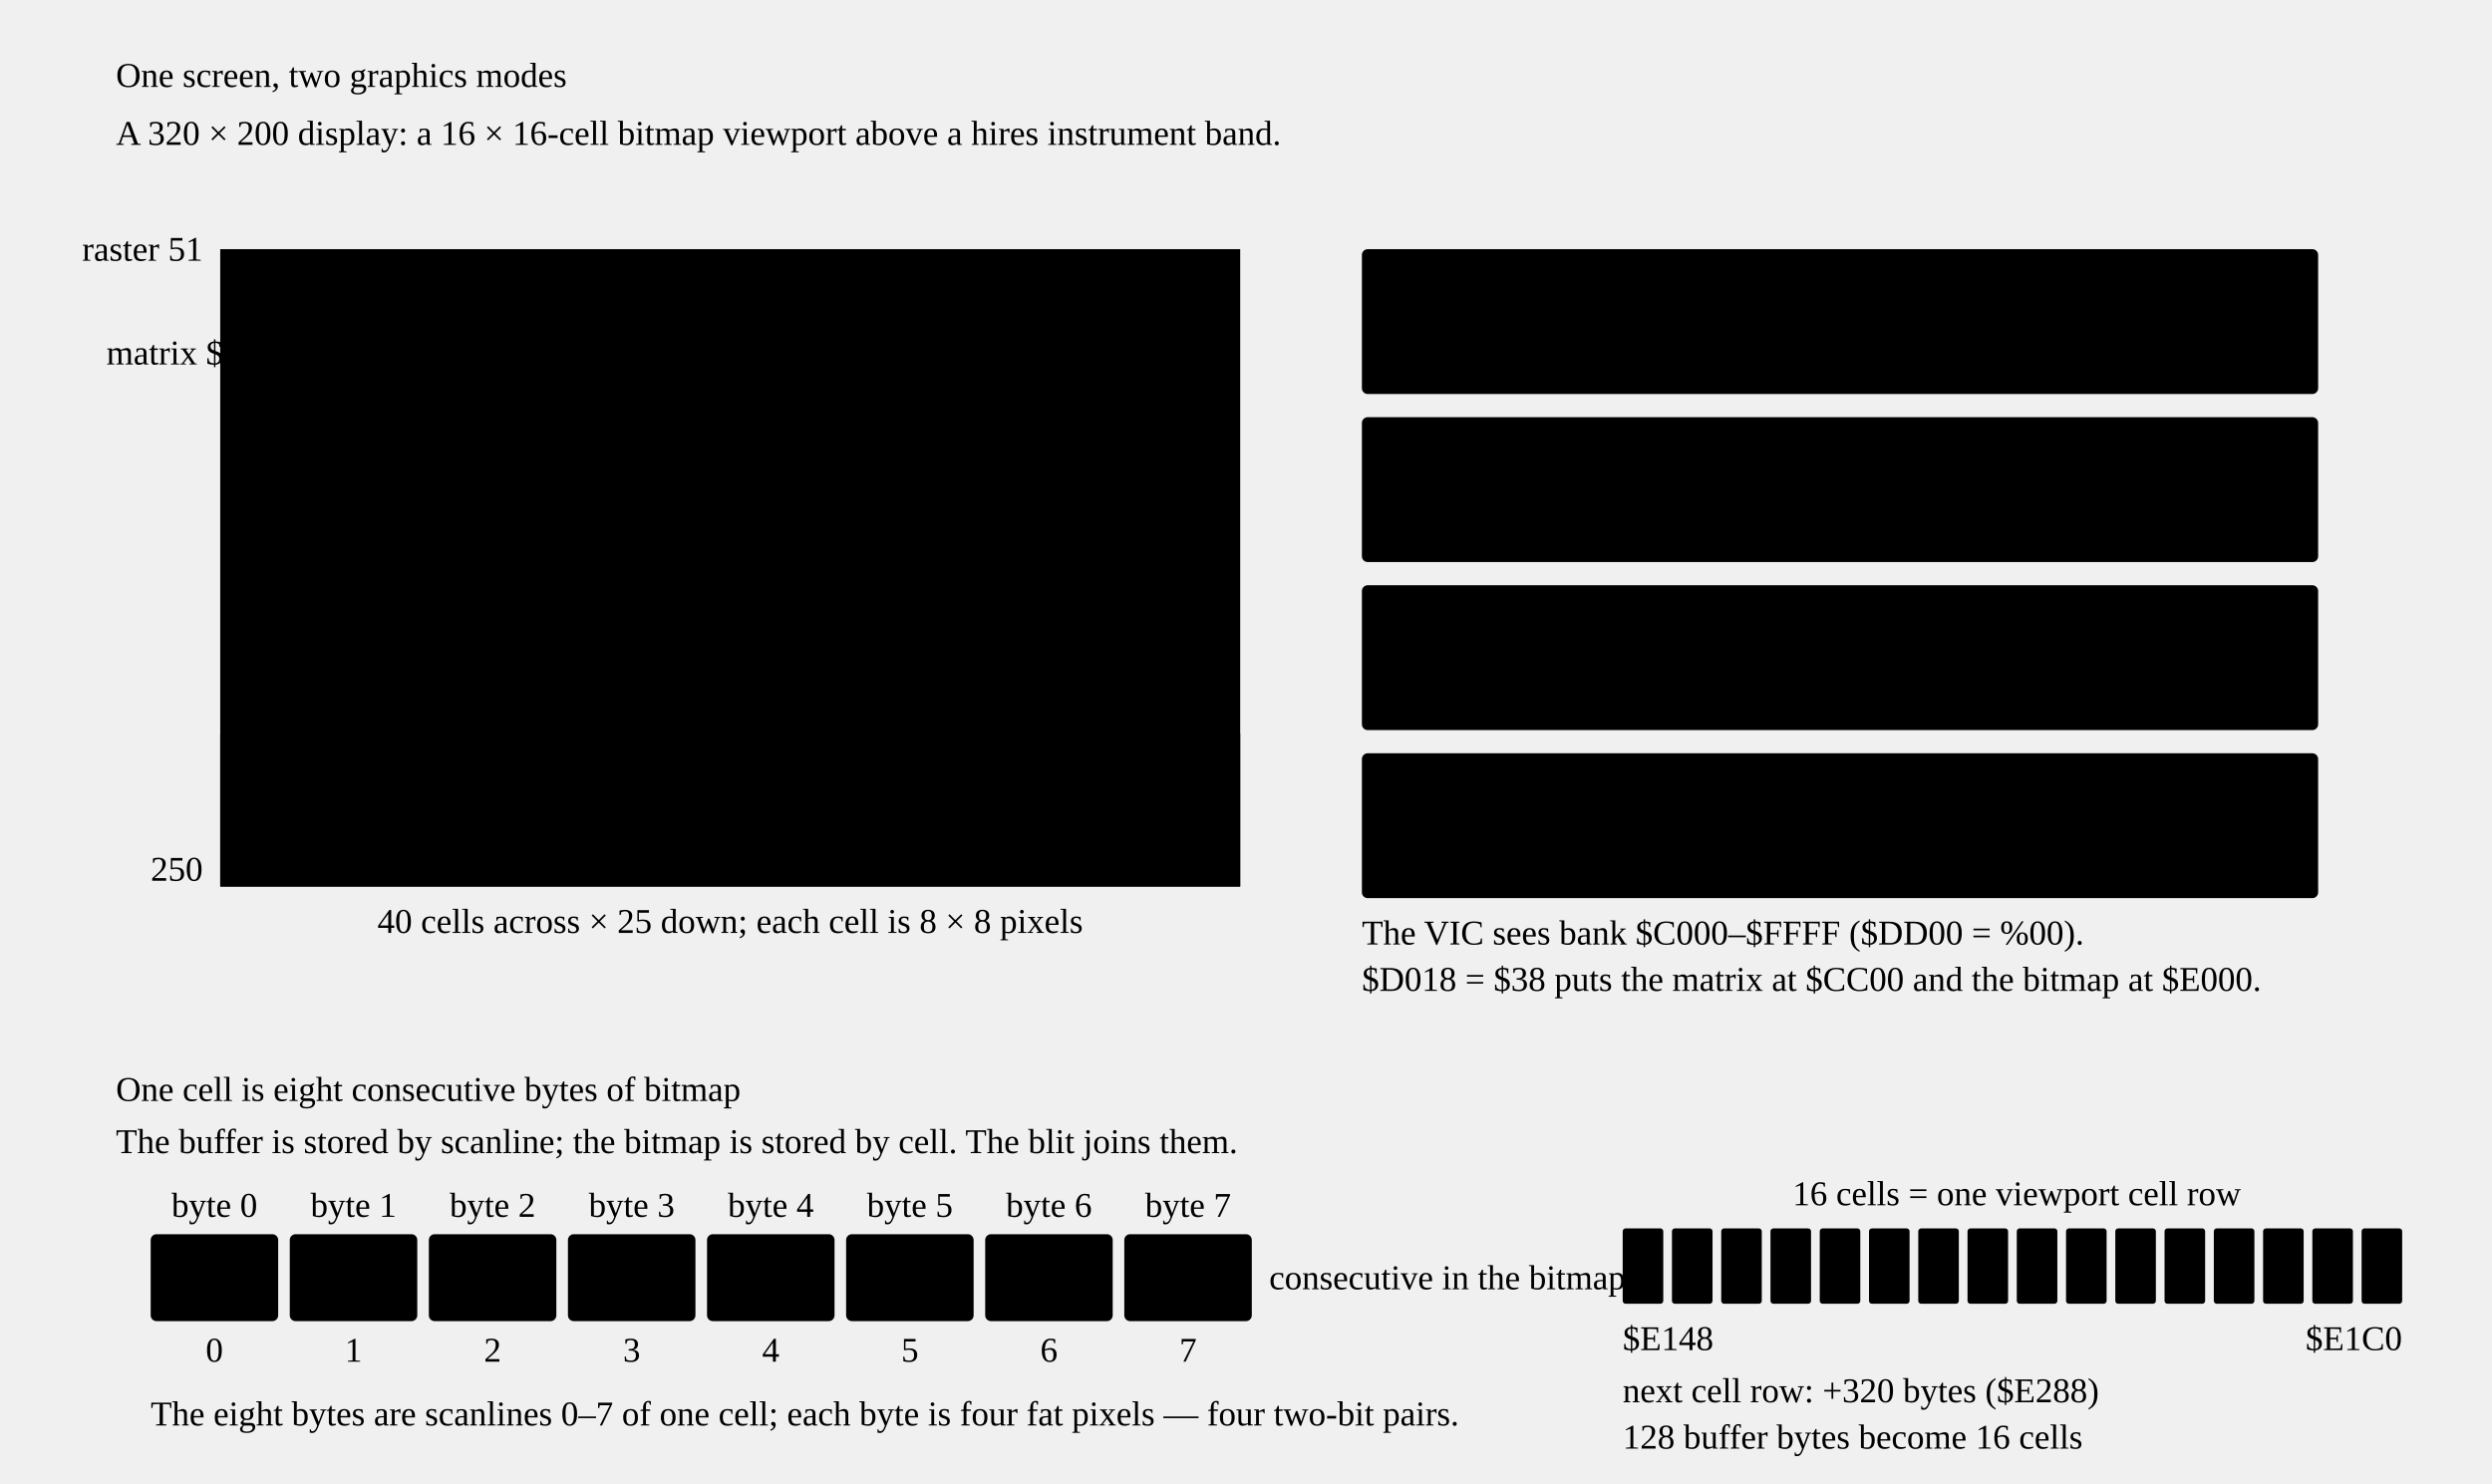
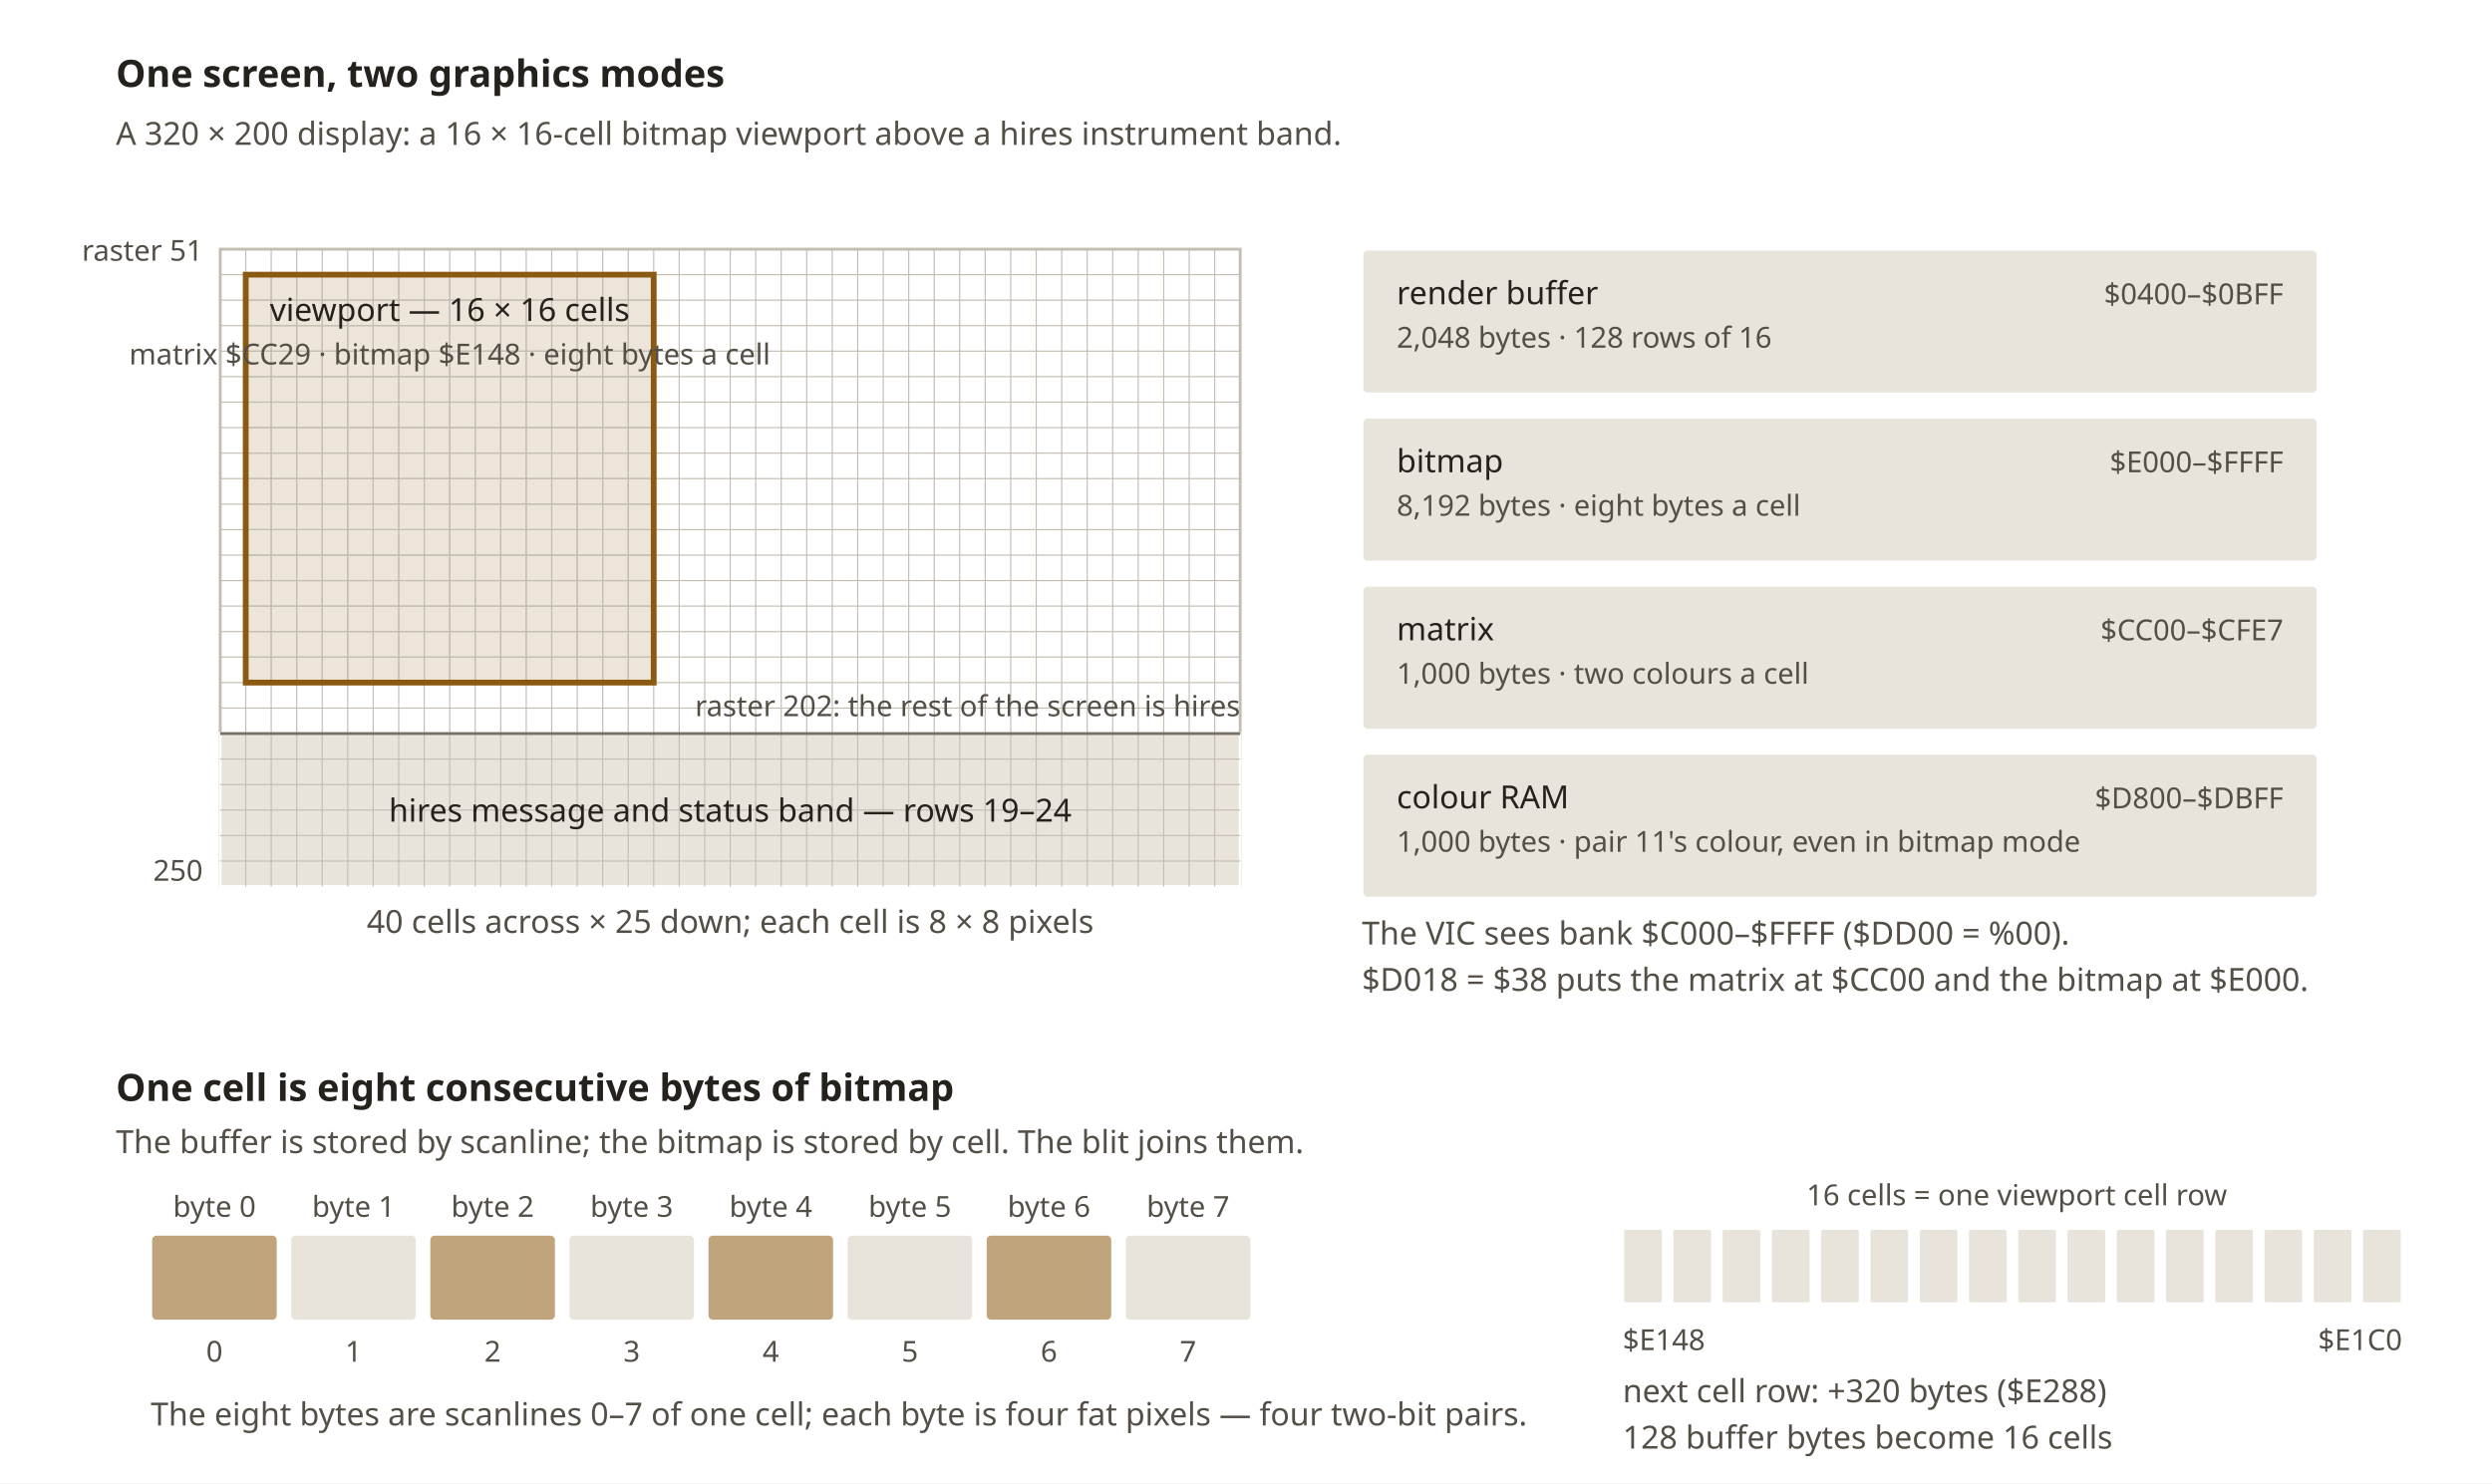
- <svg xmlns="http://www.w3.org/2000/svg" class="tc-fig" viewBox="0 0 860 512" role="img" aria-labelledby="fig-screen-t fig-screen-d">
+ <svg xmlns="http://www.w3.org/2000/svg" width="860" height="512" viewBox="0 0 860 512" role="img" aria-labelledby="fig-screen-t fig-screen-d">
+   <style>
+ text { font-family: system-ui, sans-serif; font-size: 11px; fill: #25221e; }
+ .fig-title { font-size: 13px; font-weight: 600; }
+ .fig-tick { font-size: 10px; }
+ .fig-tick, .fig-muted, .fig-city, .fig-mark-plain { fill: #534e46; }
+ .fig-grid, .fig-frame, .fig-hair, .fig-fine { stroke: #c4bdb2; }
+ .fig-frame { fill: none; }
+ .fig-axis { stroke: #777067; }
+ .fig-fine { stroke-width: .4; }
+ .fig-ochre, .fig-mark-dockable { stroke: #8a5a12; fill: none; }
+ .fig-blue { stroke: #2465b5; fill: none; }
+ .fig-ochre, .fig-blue { stroke-width: 2; }
+ .fig-mark-dockable { stroke-width: 1.6; }
+ .fig-ochre-fill, .fig-band, .fig-cell-type { fill: #8a5a12; }
+ .fig-blue-fill { fill: #2465b5; }
+ .fig-band { fill-opacity: .16; }
+ .fig-cell { fill: #e8e4dc; }
+ .fig-cell, .fig-cell-type { stroke: #fff; }
+ .fig-cell-type { fill-opacity: .55; }
+ .fig-glyph { fill: #25221e; }
+ .fig-city { font-size: 9px; font-weight: 600; letter-spacing: .04em; }
+ </style>
+   <rect width="860" height="512" fill="#fff" />
  <text x="40.0" y="30.0" class="fig-title" text-anchor="start">One screen, two graphics modes</text>
  <text x="40.0" y="50.0" class="fig-muted" text-anchor="start">A 320 × 200 display: a 16 × 16-cell bitmap viewport above a hires instrument band.</text>
  <rect x="76.0" y="86.0" width="352.0" height="220.0" rx="0" class="fig-frame" />
  <rect x="84.8" y="94.8" width="140.8" height="140.8" rx="0" class="fig-band" />
  <rect x="76.0" y="253.2" width="352.0" height="52.8" rx="0" class="fig-cell" />
  <line x1="84.8" y1="86.0" x2="84.8" y2="306.0" class="fig-fine" />
  <line x1="93.6" y1="86.0" x2="93.6" y2="306.0" class="fig-fine" />
  <line x1="102.4" y1="86.0" x2="102.4" y2="306.0" class="fig-fine" />
  <line x1="111.2" y1="86.0" x2="111.2" y2="306.0" class="fig-fine" />
  <line x1="120.0" y1="86.0" x2="120.0" y2="306.0" class="fig-fine" />
  <line x1="128.8" y1="86.0" x2="128.8" y2="306.0" class="fig-fine" />
  <line x1="137.6" y1="86.0" x2="137.6" y2="306.0" class="fig-fine" />
  <line x1="146.4" y1="86.0" x2="146.4" y2="306.0" class="fig-fine" />
  <line x1="155.2" y1="86.0" x2="155.2" y2="306.0" class="fig-fine" />
  <line x1="164.0" y1="86.0" x2="164.0" y2="306.0" class="fig-fine" />
  <line x1="172.8" y1="86.0" x2="172.8" y2="306.0" class="fig-fine" />
  <line x1="181.6" y1="86.0" x2="181.6" y2="306.0" class="fig-fine" />
  <line x1="190.4" y1="86.0" x2="190.4" y2="306.0" class="fig-fine" />
  <line x1="199.2" y1="86.0" x2="199.2" y2="306.0" class="fig-fine" />
  <line x1="208.0" y1="86.0" x2="208.0" y2="306.0" class="fig-fine" />
  <line x1="216.8" y1="86.0" x2="216.8" y2="306.0" class="fig-fine" />
  <line x1="225.6" y1="86.0" x2="225.6" y2="306.0" class="fig-fine" />
  <line x1="234.4" y1="86.0" x2="234.4" y2="306.0" class="fig-fine" />
  <line x1="243.2" y1="86.0" x2="243.2" y2="306.0" class="fig-fine" />
  <line x1="252.0" y1="86.0" x2="252.0" y2="306.0" class="fig-fine" />
  <line x1="260.8" y1="86.0" x2="260.8" y2="306.0" class="fig-fine" />
  <line x1="269.6" y1="86.0" x2="269.6" y2="306.0" class="fig-fine" />
  <line x1="278.4" y1="86.0" x2="278.4" y2="306.0" class="fig-fine" />
  <line x1="287.2" y1="86.0" x2="287.2" y2="306.0" class="fig-fine" />
  <line x1="296.0" y1="86.0" x2="296.0" y2="306.0" class="fig-fine" />
  <line x1="304.8" y1="86.0" x2="304.8" y2="306.0" class="fig-fine" />
  <line x1="313.6" y1="86.0" x2="313.6" y2="306.0" class="fig-fine" />
  <line x1="322.4" y1="86.0" x2="322.4" y2="306.0" class="fig-fine" />
  <line x1="331.2" y1="86.0" x2="331.2" y2="306.0" class="fig-fine" />
  <line x1="340.0" y1="86.0" x2="340.0" y2="306.0" class="fig-fine" />
  <line x1="348.8" y1="86.0" x2="348.8" y2="306.0" class="fig-fine" />
  <line x1="357.6" y1="86.0" x2="357.6" y2="306.0" class="fig-fine" />
  <line x1="366.4" y1="86.0" x2="366.4" y2="306.0" class="fig-fine" />
  <line x1="375.2" y1="86.0" x2="375.2" y2="306.0" class="fig-fine" />
  <line x1="384.0" y1="86.0" x2="384.0" y2="306.0" class="fig-fine" />
  <line x1="392.8" y1="86.0" x2="392.8" y2="306.0" class="fig-fine" />
  <line x1="401.6" y1="86.0" x2="401.6" y2="306.0" class="fig-fine" />
  <line x1="410.4" y1="86.0" x2="410.4" y2="306.0" class="fig-fine" />
  <line x1="419.2" y1="86.0" x2="419.2" y2="306.0" class="fig-fine" />
  <line x1="76.0" y1="94.8" x2="428.0" y2="94.8" class="fig-fine" />
  <line x1="76.0" y1="103.6" x2="428.0" y2="103.6" class="fig-fine" />
  <line x1="76.0" y1="112.4" x2="428.0" y2="112.4" class="fig-fine" />
  <line x1="76.0" y1="121.2" x2="428.0" y2="121.2" class="fig-fine" />
  <line x1="76.0" y1="130.0" x2="428.0" y2="130.0" class="fig-fine" />
  <line x1="76.0" y1="138.8" x2="428.0" y2="138.8" class="fig-fine" />
  <line x1="76.0" y1="147.6" x2="428.0" y2="147.6" class="fig-fine" />
  <line x1="76.0" y1="156.4" x2="428.0" y2="156.4" class="fig-fine" />
  <line x1="76.0" y1="165.2" x2="428.0" y2="165.2" class="fig-fine" />
  <line x1="76.0" y1="174.0" x2="428.0" y2="174.0" class="fig-fine" />
  <line x1="76.0" y1="182.8" x2="428.0" y2="182.8" class="fig-fine" />
  <line x1="76.0" y1="191.6" x2="428.0" y2="191.6" class="fig-fine" />
  <line x1="76.0" y1="200.4" x2="428.0" y2="200.4" class="fig-fine" />
  <line x1="76.0" y1="209.2" x2="428.0" y2="209.2" class="fig-fine" />
  <line x1="76.0" y1="218.0" x2="428.0" y2="218.0" class="fig-fine" />
  <line x1="76.0" y1="226.8" x2="428.0" y2="226.8" class="fig-fine" />
  <line x1="76.0" y1="235.6" x2="428.0" y2="235.6" class="fig-fine" />
  <line x1="76.0" y1="244.4" x2="428.0" y2="244.4" class="fig-fine" />
  <line x1="76.0" y1="253.2" x2="428.0" y2="253.2" class="fig-fine" />
  <line x1="76.0" y1="262.0" x2="428.0" y2="262.0" class="fig-fine" />
  <line x1="76.0" y1="270.8" x2="428.0" y2="270.8" class="fig-fine" />
  <line x1="76.0" y1="279.6" x2="428.0" y2="279.6" class="fig-fine" />
  <line x1="76.0" y1="288.4" x2="428.0" y2="288.4" class="fig-fine" />
  <line x1="76.0" y1="297.2" x2="428.0" y2="297.2" class="fig-fine" />
  <line x1="93.6" y1="94.8" x2="93.6" y2="235.6" class="fig-fine" />
  <line x1="84.8" y1="103.6" x2="225.6" y2="103.6" class="fig-fine" />
  <line x1="102.4" y1="94.8" x2="102.4" y2="235.6" class="fig-fine" />
  <line x1="84.8" y1="112.4" x2="225.6" y2="112.4" class="fig-fine" />
  <line x1="111.2" y1="94.8" x2="111.2" y2="235.6" class="fig-fine" />
  <line x1="84.8" y1="121.2" x2="225.6" y2="121.2" class="fig-fine" />
  <line x1="120.0" y1="94.8" x2="120.0" y2="235.6" class="fig-fine" />
  <line x1="84.8" y1="130.0" x2="225.6" y2="130.0" class="fig-fine" />
  <line x1="128.8" y1="94.8" x2="128.8" y2="235.6" class="fig-fine" />
  <line x1="84.8" y1="138.8" x2="225.6" y2="138.8" class="fig-fine" />
  <line x1="137.6" y1="94.8" x2="137.6" y2="235.6" class="fig-fine" />
  <line x1="84.8" y1="147.6" x2="225.6" y2="147.6" class="fig-fine" />
  <line x1="146.4" y1="94.8" x2="146.4" y2="235.6" class="fig-fine" />
  <line x1="84.8" y1="156.4" x2="225.6" y2="156.4" class="fig-fine" />
  <line x1="155.2" y1="94.8" x2="155.2" y2="235.6" class="fig-fine" />
  <line x1="84.8" y1="165.2" x2="225.6" y2="165.2" class="fig-fine" />
  <line x1="164.0" y1="94.8" x2="164.0" y2="235.6" class="fig-fine" />
  <line x1="84.8" y1="174.0" x2="225.6" y2="174.0" class="fig-fine" />
  <line x1="172.8" y1="94.8" x2="172.8" y2="235.6" class="fig-fine" />
  <line x1="84.8" y1="182.8" x2="225.6" y2="182.8" class="fig-fine" />
  <line x1="181.6" y1="94.8" x2="181.6" y2="235.6" class="fig-fine" />
  <line x1="84.8" y1="191.6" x2="225.6" y2="191.6" class="fig-fine" />
  <line x1="190.4" y1="94.8" x2="190.4" y2="235.6" class="fig-fine" />
  <line x1="84.8" y1="200.4" x2="225.6" y2="200.4" class="fig-fine" />
  <line x1="199.2" y1="94.8" x2="199.2" y2="235.6" class="fig-fine" />
  <line x1="84.8" y1="209.2" x2="225.6" y2="209.2" class="fig-fine" />
  <line x1="208.0" y1="94.8" x2="208.0" y2="235.6" class="fig-fine" />
  <line x1="84.8" y1="218.0" x2="225.6" y2="218.0" class="fig-fine" />
  <line x1="216.8" y1="94.8" x2="216.8" y2="235.6" class="fig-fine" />
  <line x1="84.8" y1="226.8" x2="225.6" y2="226.8" class="fig-fine" />
  <rect x="84.8" y="94.8" width="140.8" height="140.8" rx="0" class="fig-ochre" />
  <text x="155.2" y="110.8" class="fig-label" text-anchor="middle">viewport — 16 × 16 cells</text>
  <text x="155.2" y="125.8" class="fig-tick" text-anchor="middle">matrix $CC29 · bitmap $E148 · eight bytes a cell</text>
  <text x="252.0" y="283.6" class="fig-label" text-anchor="middle">hires message and status band — rows 19–24</text>
  <text x="70.0" y="90.0" class="fig-tick" text-anchor="end">raster 51</text>
  <text x="70.0" y="304.0" class="fig-tick" text-anchor="end">250</text>
  <line x1="76.0" y1="253.2" x2="428.0" y2="253.2" class="fig-axis" />
  <text x="428.0" y="247.2" class="fig-tick" text-anchor="end">raster 202: the rest of the screen is hires</text>
  <text x="252.0" y="322.0" class="fig-muted" text-anchor="middle">40 cells across × 25 down; each cell is 8 × 8 pixels</text>
  <rect x="470.0" y="86.0" width="330.0" height="50.0" rx="2" class="fig-cell" />
  <text x="482.0" y="105.0" class="fig-label" text-anchor="start">render buffer</text>
  <text x="788.0" y="105.0" class="fig-tick" text-anchor="end">$0400–$0BFF</text>
  <text x="482.0" y="120.0" class="fig-tick" text-anchor="start">2,048 bytes · 128 rows of 16</text>
  <rect x="470.0" y="144.0" width="330.0" height="50.0" rx="2" class="fig-cell" />
  <text x="482.0" y="163.0" class="fig-label" text-anchor="start">bitmap</text>
  <text x="788.0" y="163.0" class="fig-tick" text-anchor="end">$E000–$FFFF</text>
  <text x="482.0" y="178.0" class="fig-tick" text-anchor="start">8,192 bytes · eight bytes a cell</text>
  <rect x="470.0" y="202.0" width="330.0" height="50.0" rx="2" class="fig-cell" />
  <text x="482.0" y="221.0" class="fig-label" text-anchor="start">matrix</text>
  <text x="788.0" y="221.0" class="fig-tick" text-anchor="end">$CC00–$CFE7</text>
  <text x="482.0" y="236.0" class="fig-tick" text-anchor="start">1,000 bytes · two colours a cell</text>
  <rect x="470.0" y="260.0" width="330.0" height="50.0" rx="2" class="fig-cell" />
  <text x="482.0" y="279.0" class="fig-label" text-anchor="start">colour RAM</text>
  <text x="788.0" y="279.0" class="fig-tick" text-anchor="end">$D800–$DBFF</text>
  <text x="482.0" y="294.0" class="fig-tick" text-anchor="start">1,000 bytes · pair 11's colour, even in bitmap mode</text>
  <text x="470.0" y="326.0" class="fig-muted" text-anchor="start">The VIC sees bank $C000–$FFFF ($DD00 = %00).</text>
  <text x="470.0" y="342.0" class="fig-muted" text-anchor="start">$D018 = $38 puts the matrix at $CC00 and the bitmap at $E000.</text>
  <text x="40.0" y="380.0" class="fig-title" text-anchor="start">One cell is eight consecutive bytes of bitmap</text>
  <text x="40.0" y="398.0" class="fig-muted" text-anchor="start">The buffer is stored by scanline; the bitmap is stored by cell. The blit joins them.</text>
  <rect x="52.0" y="426.0" width="44.0" height="30.0" rx="2" class="fig-cell-type" />
  <text x="74.0" y="420.0" class="fig-tick" text-anchor="middle">byte 0</text>
  <text x="74.0" y="470.0" class="fig-tick" text-anchor="middle">0</text>
  <rect x="100.0" y="426.0" width="44.0" height="30.0" rx="2" class="fig-cell" />
  <text x="122.0" y="420.0" class="fig-tick" text-anchor="middle">byte 1</text>
  <text x="122.0" y="470.0" class="fig-tick" text-anchor="middle">1</text>
  <rect x="148.0" y="426.0" width="44.0" height="30.0" rx="2" class="fig-cell-type" />
  <text x="170.0" y="420.0" class="fig-tick" text-anchor="middle">byte 2</text>
  <text x="170.0" y="470.0" class="fig-tick" text-anchor="middle">2</text>
  <rect x="196.0" y="426.0" width="44.0" height="30.0" rx="2" class="fig-cell" />
  <text x="218.0" y="420.0" class="fig-tick" text-anchor="middle">byte 3</text>
  <text x="218.0" y="470.0" class="fig-tick" text-anchor="middle">3</text>
  <rect x="244.0" y="426.0" width="44.0" height="30.0" rx="2" class="fig-cell-type" />
  <text x="266.0" y="420.0" class="fig-tick" text-anchor="middle">byte 4</text>
  <text x="266.0" y="470.0" class="fig-tick" text-anchor="middle">4</text>
  <rect x="292.0" y="426.0" width="44.0" height="30.0" rx="2" class="fig-cell" />
  <text x="314.0" y="420.0" class="fig-tick" text-anchor="middle">byte 5</text>
  <text x="314.0" y="470.0" class="fig-tick" text-anchor="middle">5</text>
  <rect x="340.0" y="426.0" width="44.0" height="30.0" rx="2" class="fig-cell-type" />
  <text x="362.0" y="420.0" class="fig-tick" text-anchor="middle">byte 6</text>
  <text x="362.0" y="470.0" class="fig-tick" text-anchor="middle">6</text>
  <rect x="388.0" y="426.0" width="44.0" height="30.0" rx="2" class="fig-cell" />
  <text x="410.0" y="420.0" class="fig-tick" text-anchor="middle">byte 7</text>
  <text x="410.0" y="470.0" class="fig-tick" text-anchor="middle">7</text>
-   <text x="438.0" y="445.0" class="fig-label" text-anchor="start">consecutive in the bitmap</text>
  <text x="52.0" y="492.0" class="fig-muted" text-anchor="start">The eight bytes are scanlines 0–7 of one cell; each byte is four fat pixels — four two-bit pairs.</text>
  <rect x="560.0" y="424.0" width="14.0" height="26.0" rx="1" class="fig-cell" />
  <rect x="577.0" y="424.0" width="14.0" height="26.0" rx="1" class="fig-cell" />
  <rect x="594.0" y="424.0" width="14.0" height="26.0" rx="1" class="fig-cell" />
  <rect x="611.0" y="424.0" width="14.0" height="26.0" rx="1" class="fig-cell" />
  <rect x="628.0" y="424.0" width="14.0" height="26.0" rx="1" class="fig-cell" />
  <rect x="645.0" y="424.0" width="14.0" height="26.0" rx="1" class="fig-cell" />
  <rect x="662.0" y="424.0" width="14.0" height="26.0" rx="1" class="fig-cell" />
  <rect x="679.0" y="424.0" width="14.0" height="26.0" rx="1" class="fig-cell" />
  <rect x="696.0" y="424.0" width="14.0" height="26.0" rx="1" class="fig-cell" />
  <rect x="713.0" y="424.0" width="14.0" height="26.0" rx="1" class="fig-cell" />
  <rect x="730.0" y="424.0" width="14.0" height="26.0" rx="1" class="fig-cell" />
  <rect x="747.0" y="424.0" width="14.0" height="26.0" rx="1" class="fig-cell" />
  <rect x="764.0" y="424.0" width="14.0" height="26.0" rx="1" class="fig-cell" />
  <rect x="781.0" y="424.0" width="14.0" height="26.0" rx="1" class="fig-cell" />
  <rect x="798.0" y="424.0" width="14.0" height="26.0" rx="1" class="fig-cell" />
  <rect x="815.0" y="424.0" width="14.0" height="26.0" rx="1" class="fig-cell" />
  <text x="696.0" y="416.0" class="fig-tick" text-anchor="middle">16 cells = one viewport cell row</text>
  <text x="560.0" y="466.0" class="fig-tick" text-anchor="start">$E148</text>
  <text x="829.0" y="466.0" class="fig-tick" text-anchor="end">$E1C0</text>
  <text x="560.0" y="484.0" class="fig-muted" text-anchor="start">next cell row: +320 bytes ($E288)</text>
  <text x="560.0" y="500.0" class="fig-muted" text-anchor="start">128 buffer bytes become 16 cells</text>
</svg>
